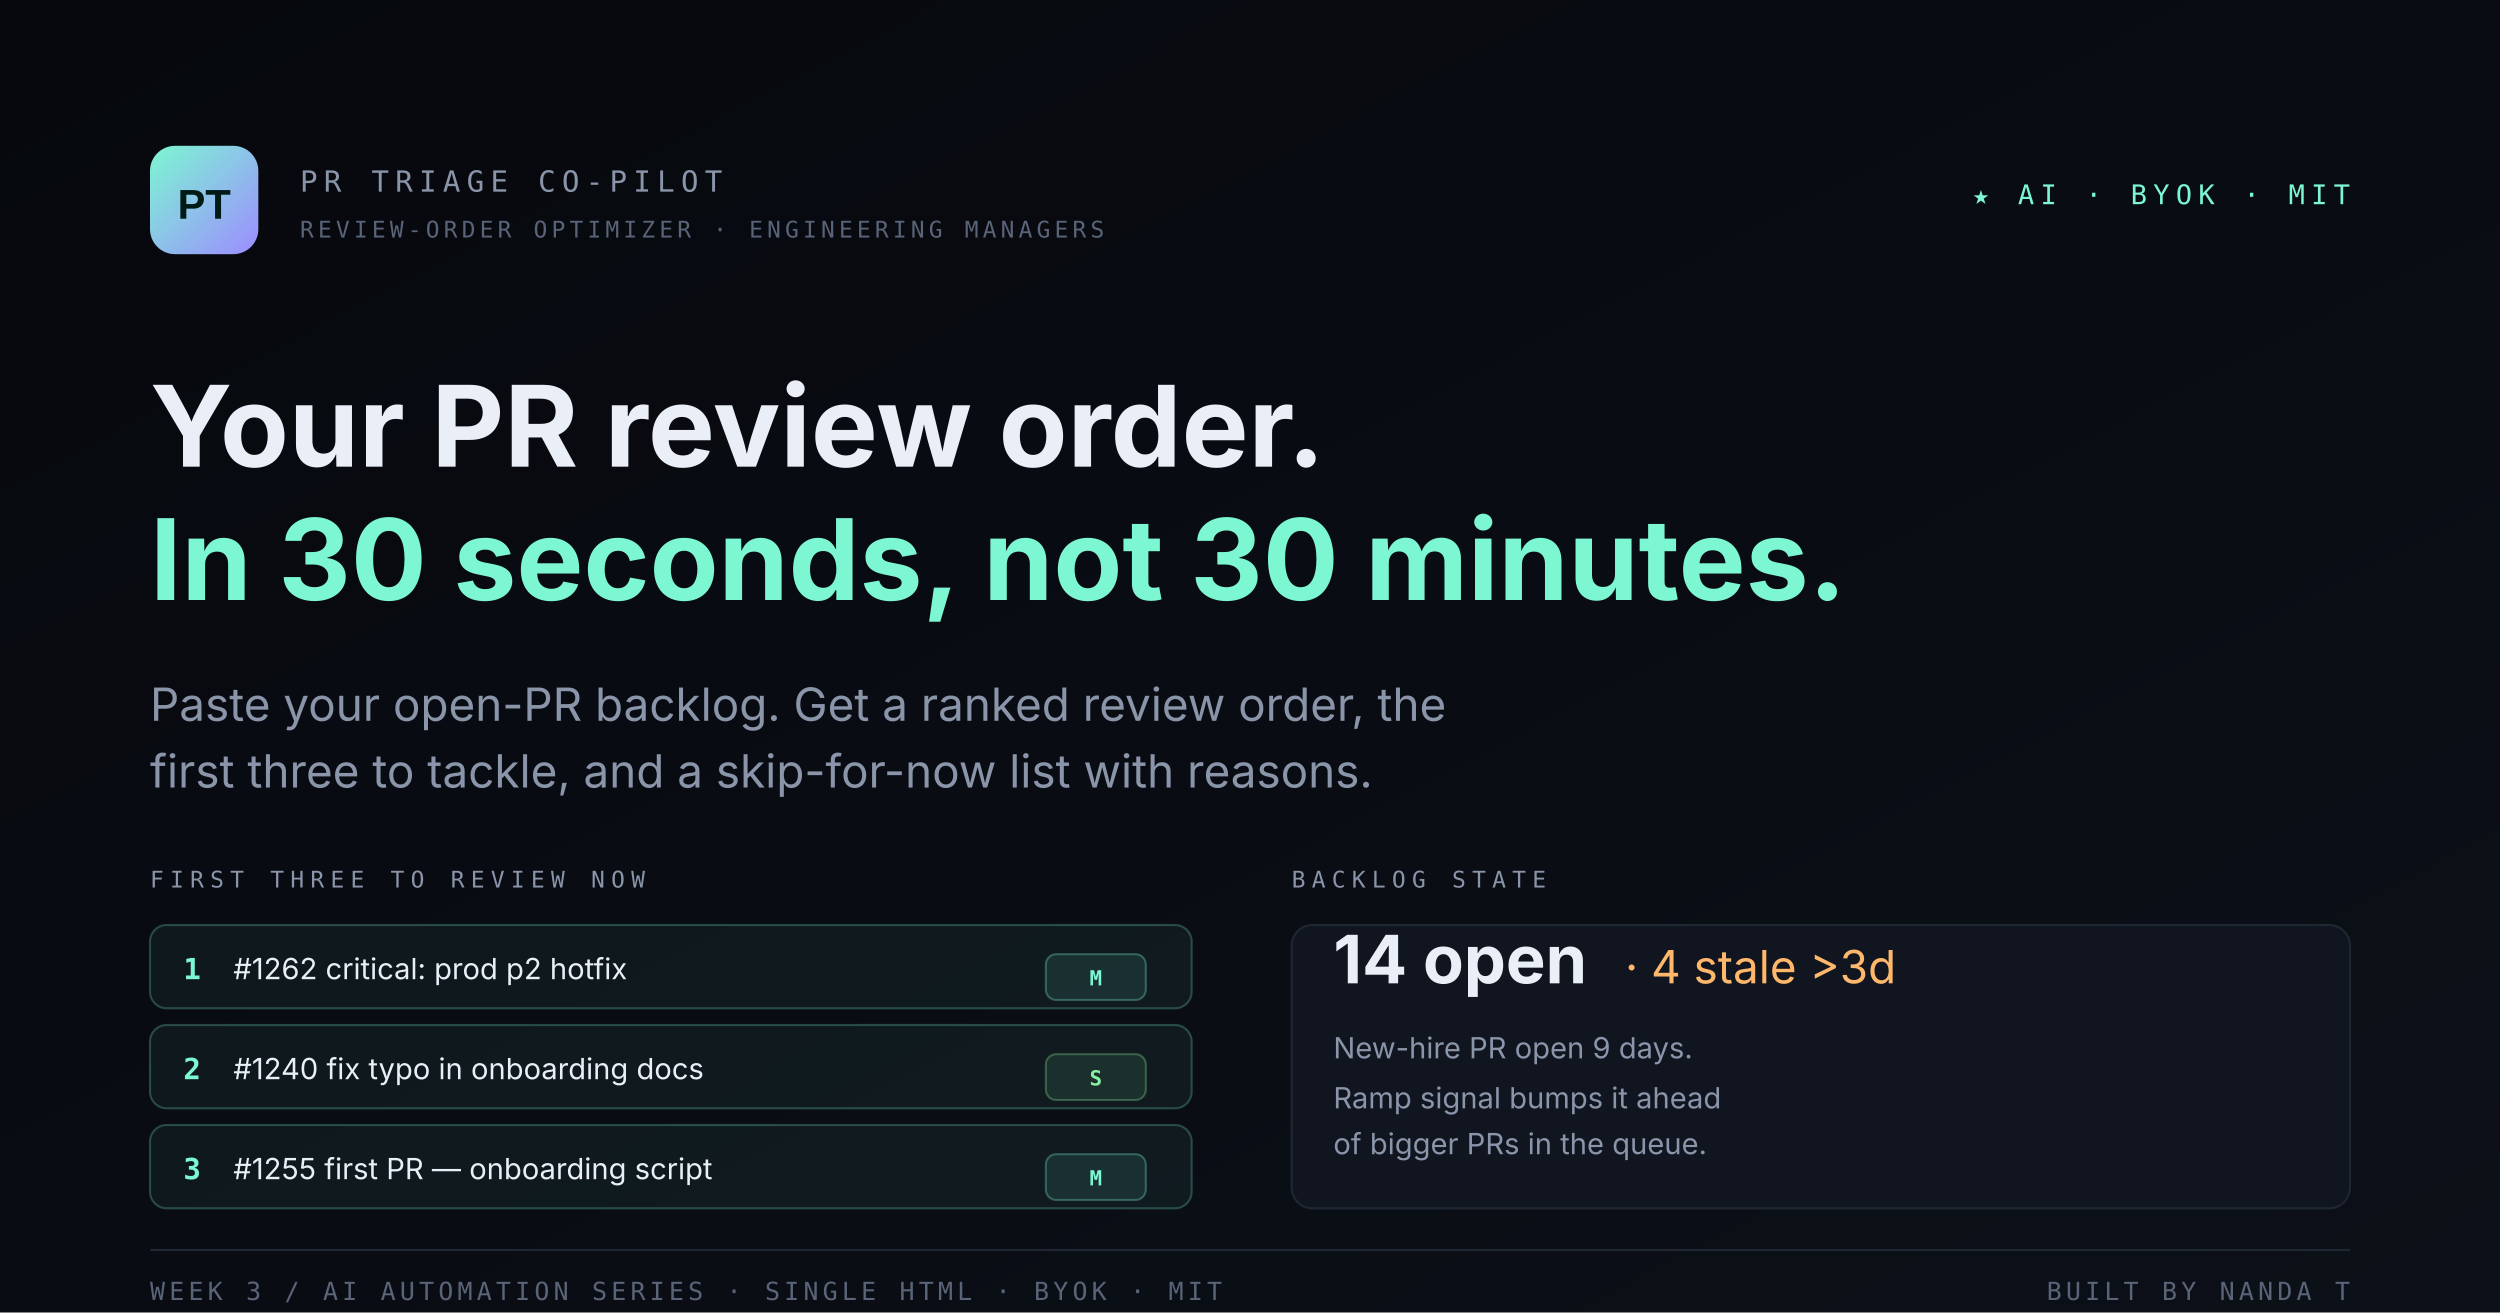
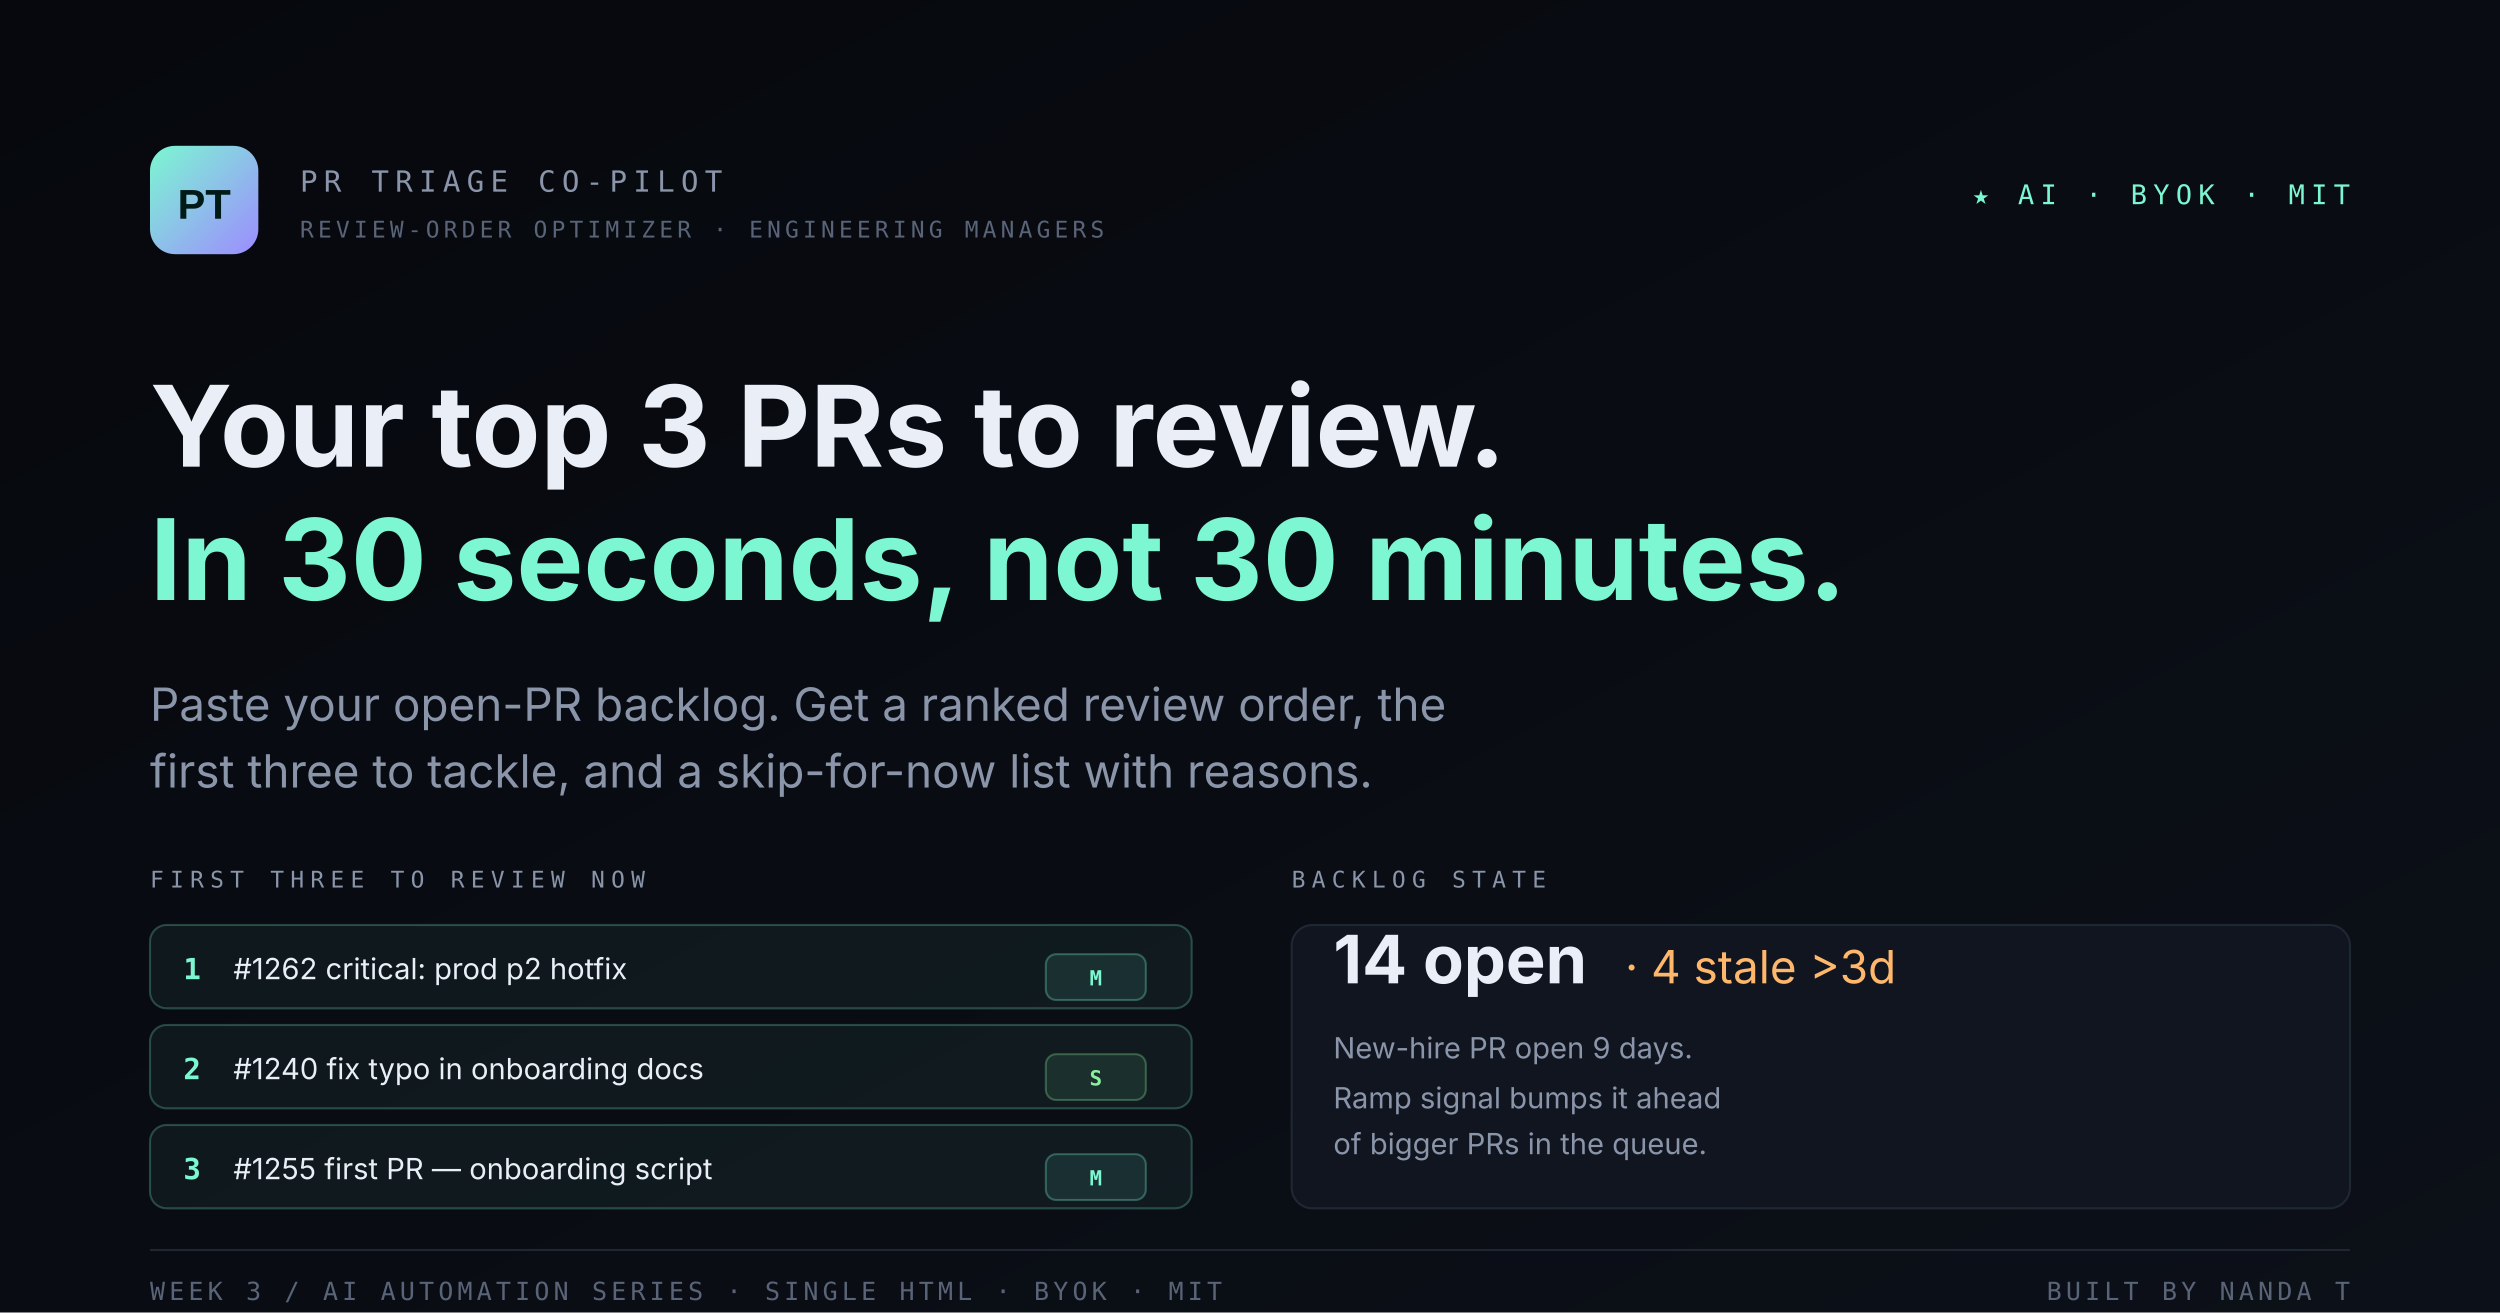
<svg xmlns="http://www.w3.org/2000/svg" viewBox="0 0 1200 630" width="1200" height="630">
  <defs>
    <linearGradient id="brandG" x1="0" y1="0" x2="1" y2="1">
      <stop offset="0%" stop-color="#7cf7d2" />
      <stop offset="100%" stop-color="#9d8cff" />
    </linearGradient>
    <linearGradient id="bgG" x1="0" y1="0" x2="1" y2="1">
      <stop offset="0%" stop-color="#06080d" />
      <stop offset="100%" stop-color="#0c1018" />
    </linearGradient>
  </defs>
  <rect width="1200" height="630" fill="url(#bgG)" />
  <g transform="translate(72, 70)">
    <rect width="52" height="52" rx="12" fill="url(#brandG)" />
    <text x="26" y="35" font-family="Arial, sans-serif" font-weight="800" font-size="20" text-anchor="middle" fill="#001a17">PT</text>
    <text x="72" y="22" font-family="JetBrains Mono, Consolas, monospace" font-size="14" letter-spacing="3" fill="#8a95aa">PR TRIAGE CO-PILOT</text>
    <text x="72" y="44" font-family="JetBrains Mono, Consolas, monospace" font-size="11" letter-spacing="2" fill="#5a6478">REVIEW-ORDER OPTIMIZER · ENGINEERING MANAGERS</text>
  </g>
  <text x="1128" y="98" font-family="JetBrains Mono, Consolas, monospace" font-size="13" letter-spacing="3" text-anchor="end" fill="#7cf7d2">★ AI · BYOK · MIT</text>
-   <text x="72" y="224" font-family="Inter, system-ui, sans-serif" font-weight="700" font-size="54" fill="#e9eef7">Your PR review order.</text>
+   <text x="72" y="224" font-family="Inter, system-ui, sans-serif" font-weight="700" font-size="54" fill="#e9eef7">Your top 3 PRs to review.</text>
  <text x="72" y="288" font-family="Inter, system-ui, sans-serif" font-weight="700" font-size="54" fill="#7cf7d2">In 30 seconds, not 30 minutes.</text>
  <text x="72" y="346" font-family="Inter, system-ui, sans-serif" font-size="22" fill="#8a95aa">Paste your open-PR backlog. Get a ranked review order, the</text>
  <text x="72" y="378" font-family="Inter, system-ui, sans-serif" font-size="22" fill="#8a95aa">first three to tackle, and a skip-for-now list with reasons.</text>
  <g transform="translate(72, 426)">
    <text x="0" y="0" font-family="JetBrains Mono, Consolas, monospace" font-size="11" letter-spacing="3" fill="#8a95aa">FIRST THREE TO REVIEW NOW</text>
    <g transform="translate(0, 18)">
      <rect width="500" height="40" rx="8" fill="rgba(124,247,210,0.06)" stroke="rgba(124,247,210,0.25)" />
      <text x="16" y="26" font-family="JetBrains Mono, Consolas, monospace" font-weight="700" font-size="14" fill="#7cf7d2">1</text>
      <text x="40" y="26" font-family="Inter, system-ui, sans-serif" font-size="14" fill="#e9eef7">#1262 critical: prod p2 hotfix</text>
      <rect x="430" y="14" width="48" height="22" rx="5" fill="rgba(124,247,210,0.1)" stroke="rgba(124,247,210,0.3)" />
      <text x="454" y="29" font-family="JetBrains Mono, Consolas, monospace" font-weight="700" font-size="10" letter-spacing="2" text-anchor="middle" fill="#7cf7d2">M</text>
    </g>
    <g transform="translate(0, 66)">
      <rect width="500" height="40" rx="8" fill="rgba(124,247,210,0.06)" stroke="rgba(124,247,210,0.25)" />
      <text x="16" y="26" font-family="JetBrains Mono, Consolas, monospace" font-weight="700" font-size="14" fill="#7cf7d2">2</text>
      <text x="40" y="26" font-family="Inter, system-ui, sans-serif" font-size="14" fill="#e9eef7">#1240 fix typo in onboarding docs</text>
      <rect x="430" y="14" width="48" height="22" rx="5" fill="rgba(138,240,160,0.1)" stroke="rgba(138,240,160,0.3)" />
      <text x="454" y="29" font-family="JetBrains Mono, Consolas, monospace" font-weight="700" font-size="10" letter-spacing="2" text-anchor="middle" fill="#8af0a0">S</text>
    </g>
    <g transform="translate(0, 114)">
      <rect width="500" height="40" rx="8" fill="rgba(124,247,210,0.06)" stroke="rgba(124,247,210,0.25)" />
      <text x="16" y="26" font-family="JetBrains Mono, Consolas, monospace" font-weight="700" font-size="14" fill="#7cf7d2">3</text>
      <text x="40" y="26" font-family="Inter, system-ui, sans-serif" font-size="14" fill="#e9eef7">#1255 first PR — onboarding script</text>
      <rect x="430" y="14" width="48" height="22" rx="5" fill="rgba(124,247,210,0.1)" stroke="rgba(124,247,210,0.3)" />
      <text x="454" y="29" font-family="JetBrains Mono, Consolas, monospace" font-weight="700" font-size="10" letter-spacing="2" text-anchor="middle" fill="#7cf7d2">M</text>
    </g>
  </g>
  <g transform="translate(620, 426)">
    <text x="0" y="0" font-family="JetBrains Mono, Consolas, monospace" font-size="11" letter-spacing="3" fill="#8a95aa">BACKLOG STATE</text>
    <rect x="0" y="18" width="508" height="136" rx="10" fill="#10151f" stroke="#1f2733" />
    <text x="20" y="46" font-family="Inter, system-ui, sans-serif" font-weight="700" font-size="32" fill="#e9eef7">14 open</text>
    <text x="160" y="46" font-family="Inter, system-ui, sans-serif" font-size="22" fill="#ffb86b">· 4 stale &gt;3d</text>
    <text x="20" y="82" font-family="Inter, system-ui, sans-serif" font-size="14" fill="#8a95aa">New-hire PR open 9 days.</text>
    <text x="20" y="106" font-family="Inter, system-ui, sans-serif" font-size="14" fill="#8a95aa">Ramp signal bumps it ahead</text>
    <text x="20" y="128" font-family="Inter, system-ui, sans-serif" font-size="14" fill="#8a95aa">of bigger PRs in the queue.</text>
  </g>
  <line x1="72" y1="600" x2="1128" y2="600" stroke="#1f2733" stroke-width="1" />
  <text x="72" y="624" font-family="JetBrains Mono, Consolas, monospace" font-size="12" letter-spacing="2" fill="#5a6478">WEEK 3 / AI AUTOMATION SERIES · SINGLE HTML · BYOK · MIT</text>
  <text x="1128" y="624" font-family="JetBrains Mono, Consolas, monospace" font-size="12" letter-spacing="2" text-anchor="end" fill="#5a6478">BUILT BY NANDA T</text>
</svg>
